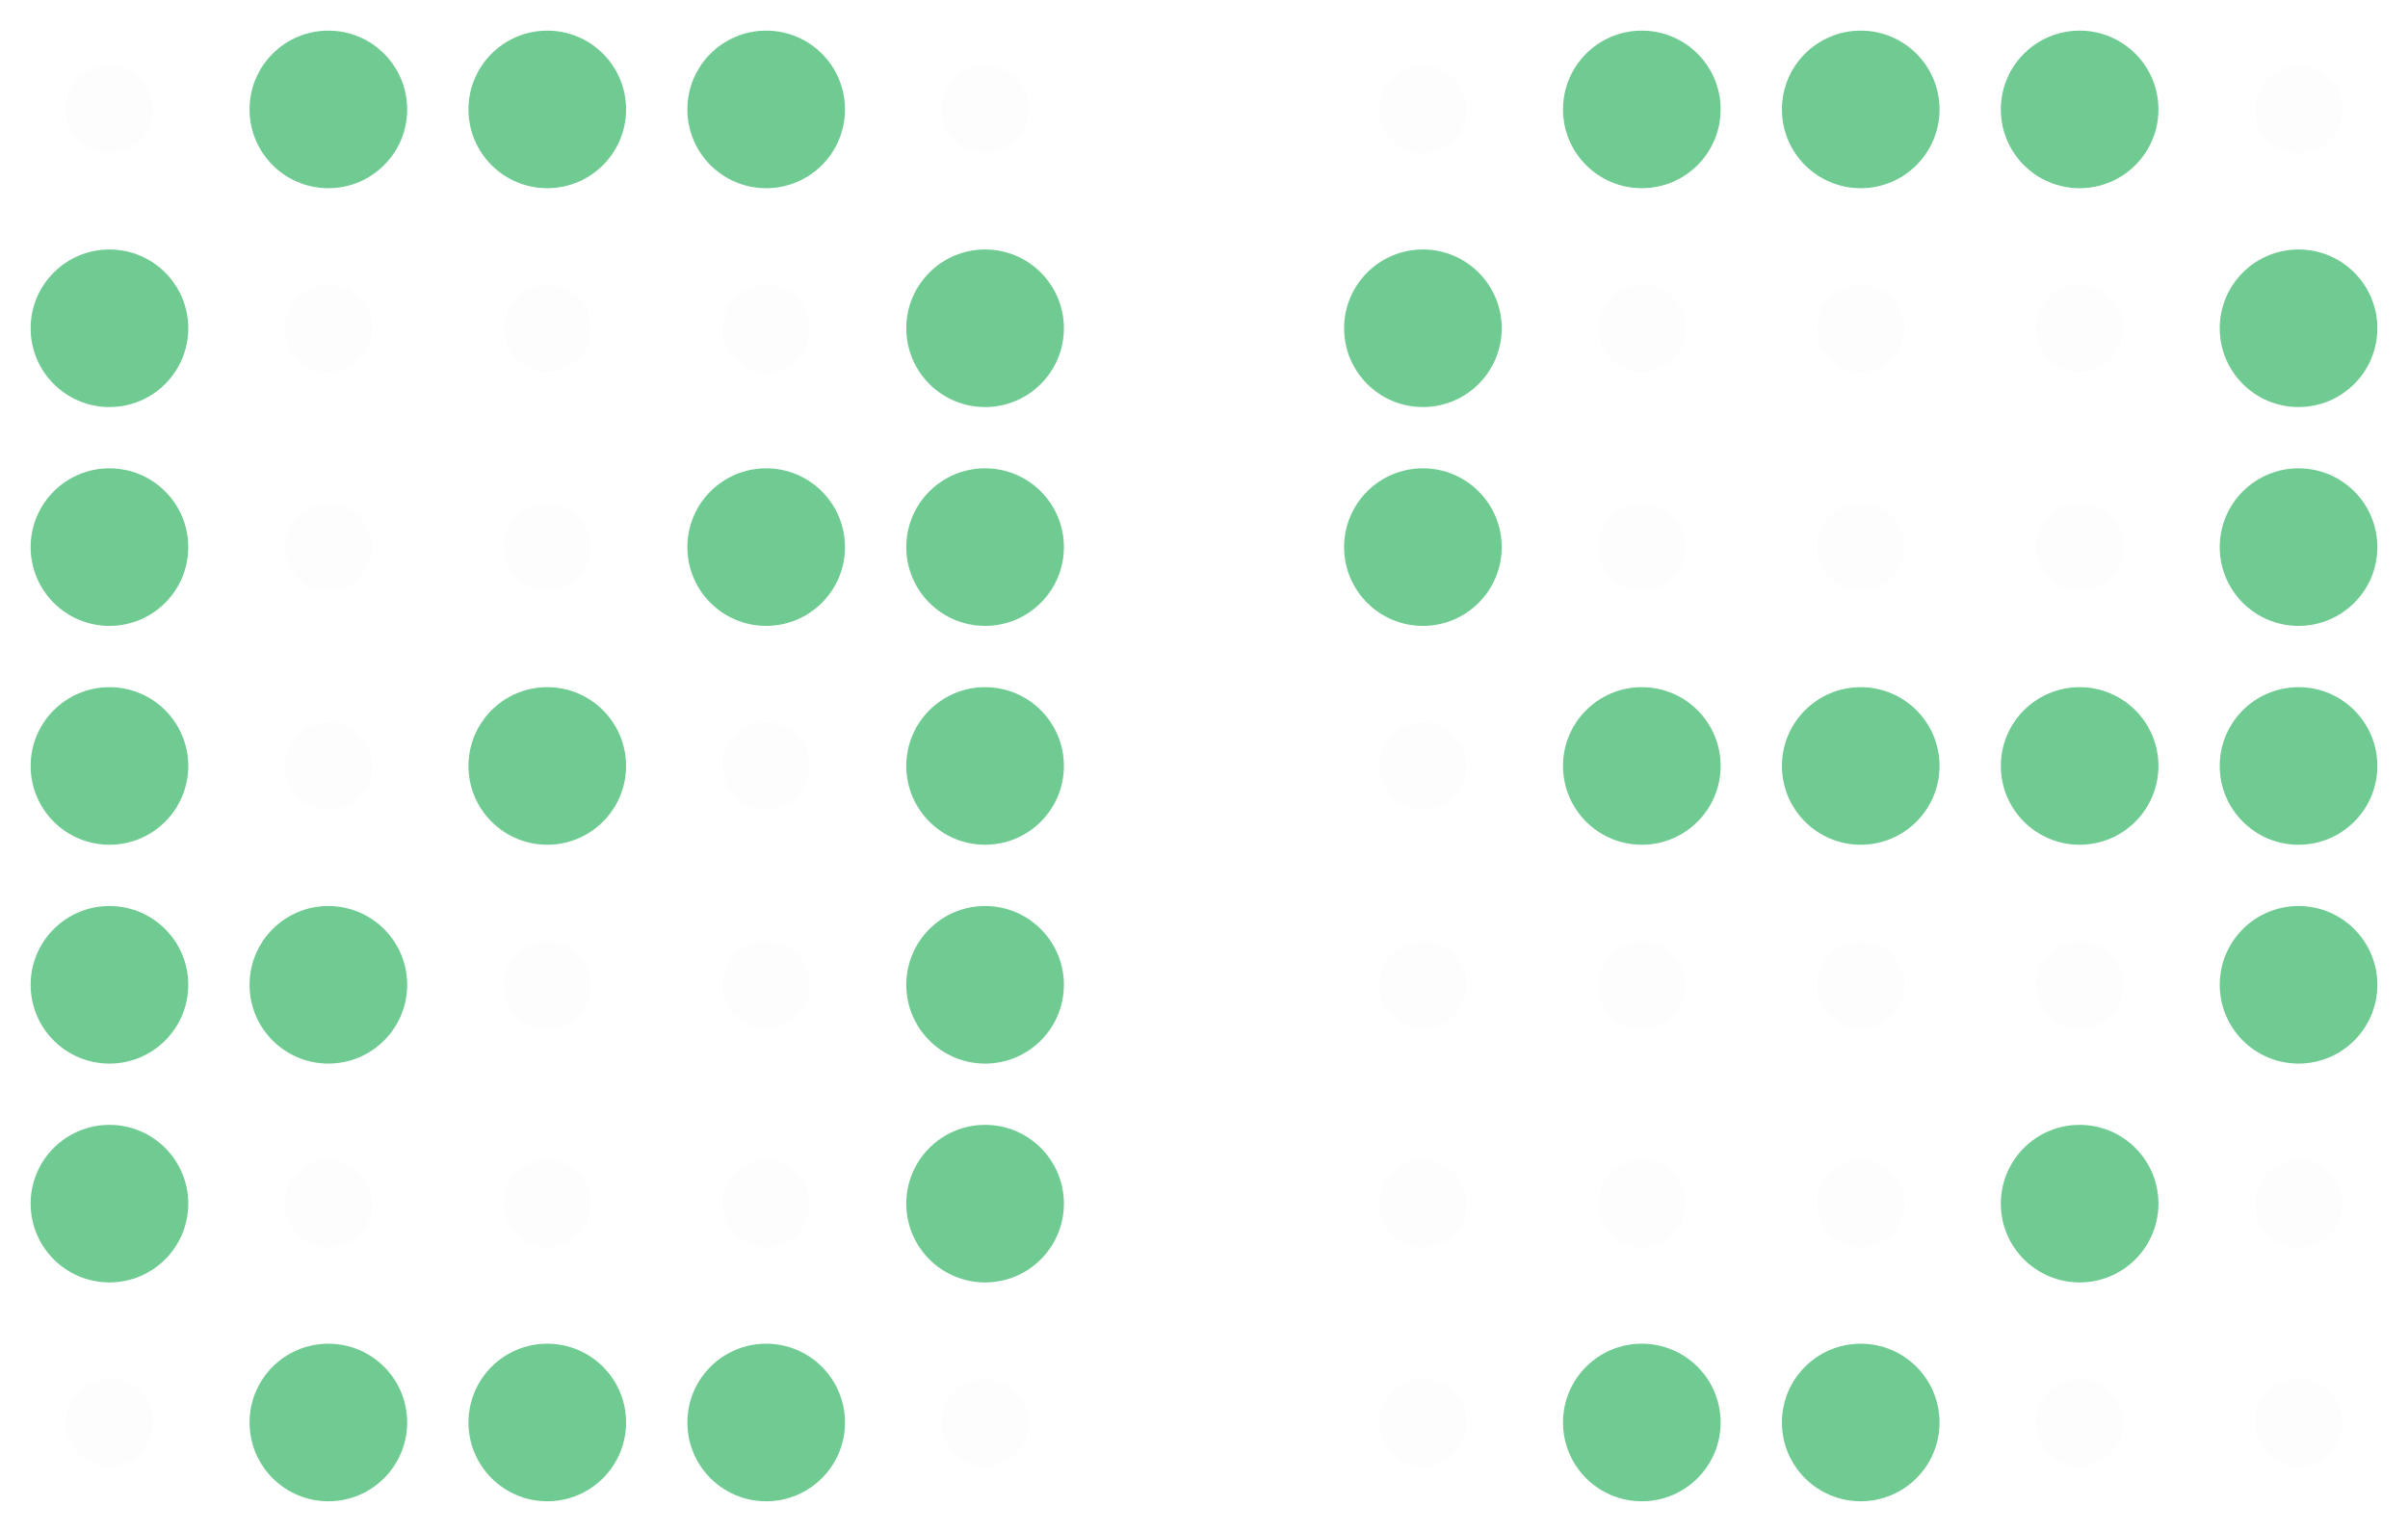
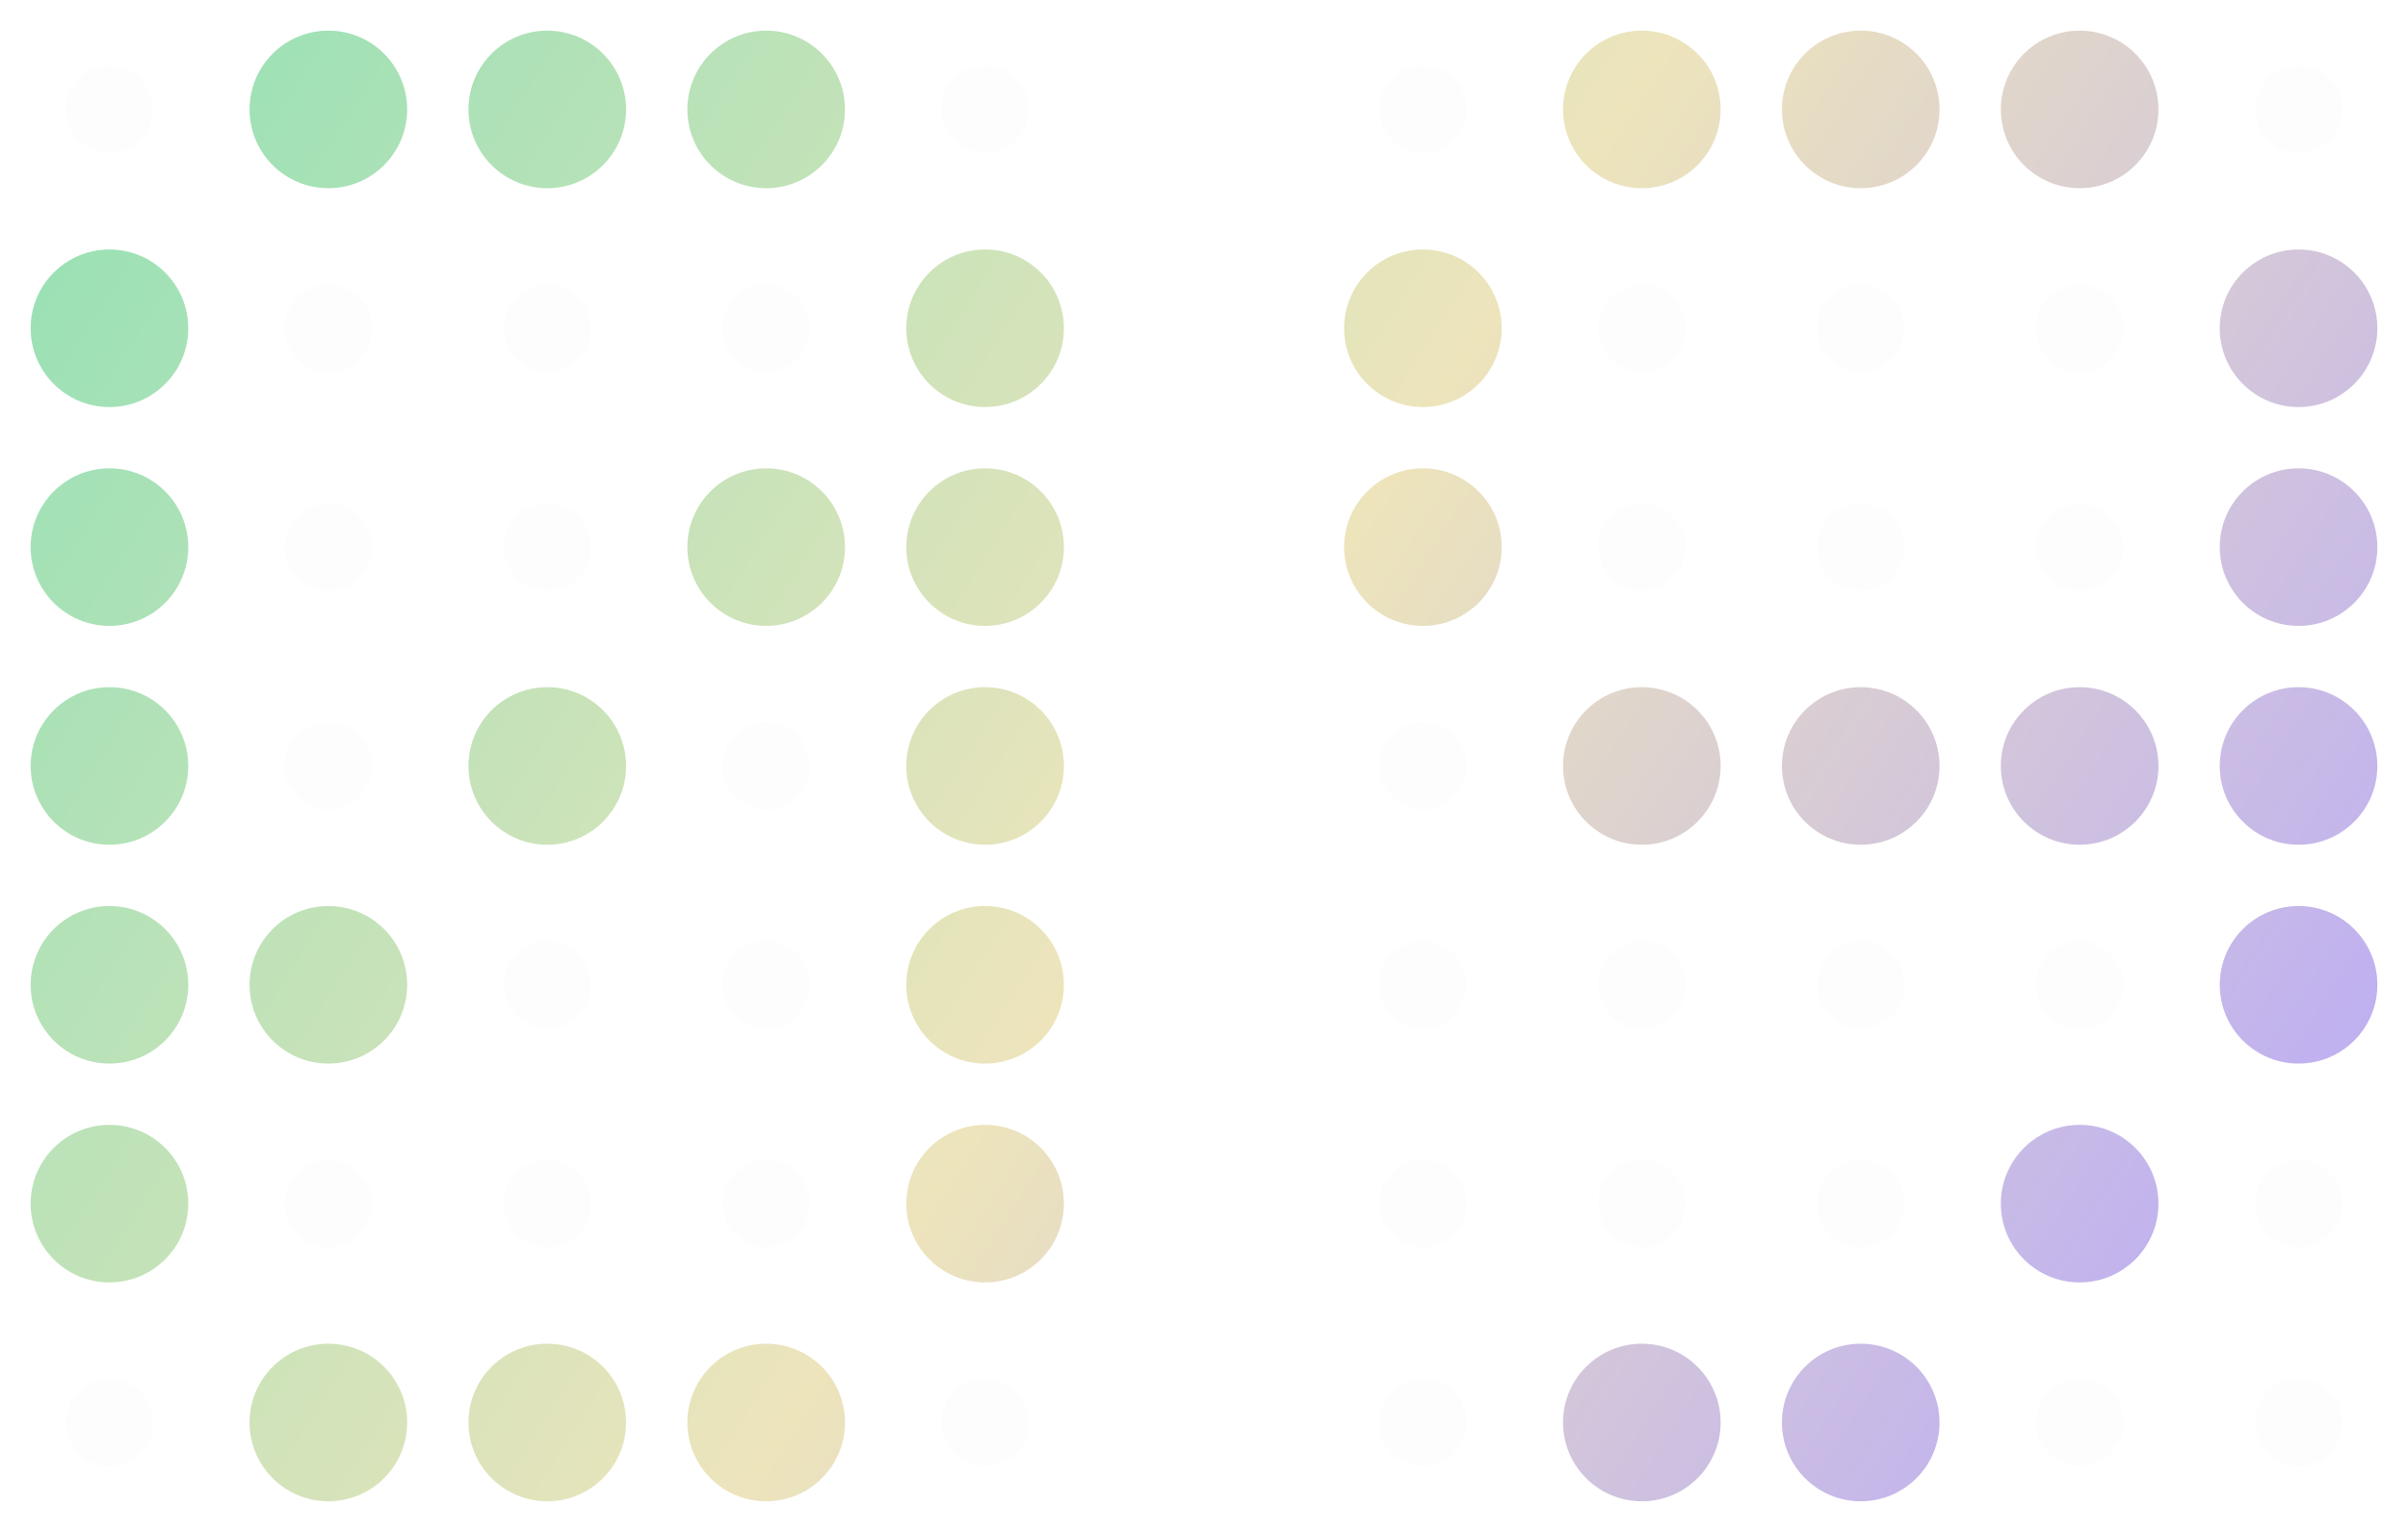
<svg xmlns="http://www.w3.org/2000/svg" viewBox="0 0 11 7" width="44" height="28">
+   <defs>
+     <linearGradient id="dmg" gradientUnits="userSpaceOnUse" x1="0" y1="0" x2="11" y2="7">
+       <stop offset="0" stop-color="#8FE0B4" />
+       <stop offset=".5" stop-color="#EDE4BC" />
+       <stop offset="1" stop-color="#B3A2FF" />
+     </linearGradient>
+   </defs>
  <circle cx="0.5" cy="0.5" r="0.2" fill="#EDEFEC" fill-opacity="0.1" />
-   <circle cx="1.5" cy="0.5" r="0.36" fill="#6FCB92" fill-opacity="1" />
-   <circle cx="2.5" cy="0.5" r="0.36" fill="#6FCB92" fill-opacity="1" />
-   <circle cx="3.5" cy="0.5" r="0.36" fill="#6FCB92" fill-opacity="1" />
+   <circle cx="1.5" cy="0.5" r="0.36" fill="url(#dmg)" fill-opacity="1" />
+   <circle cx="2.5" cy="0.5" r="0.36" fill="url(#dmg)" fill-opacity="1" />
+   <circle cx="3.5" cy="0.5" r="0.36" fill="url(#dmg)" fill-opacity="1" />
  <circle cx="4.5" cy="0.5" r="0.2" fill="#EDEFEC" fill-opacity="0.1" />
-   <circle cx="0.5" cy="1.5" r="0.36" fill="#6FCB92" fill-opacity="1" />
+   <circle cx="0.5" cy="1.5" r="0.36" fill="url(#dmg)" fill-opacity="1" />
  <circle cx="1.5" cy="1.5" r="0.2" fill="#EDEFEC" fill-opacity="0.1" />
  <circle cx="2.5" cy="1.5" r="0.2" fill="#EDEFEC" fill-opacity="0.1" />
  <circle cx="3.5" cy="1.5" r="0.2" fill="#EDEFEC" fill-opacity="0.1" />
-   <circle cx="4.5" cy="1.5" r="0.36" fill="#6FCB92" fill-opacity="1" />
-   <circle cx="0.5" cy="2.5" r="0.36" fill="#6FCB92" fill-opacity="1" />
+   <circle cx="4.5" cy="1.5" r="0.36" fill="url(#dmg)" fill-opacity="1" />
+   <circle cx="0.5" cy="2.5" r="0.36" fill="url(#dmg)" fill-opacity="1" />
  <circle cx="1.5" cy="2.5" r="0.2" fill="#EDEFEC" fill-opacity="0.1" />
  <circle cx="2.5" cy="2.5" r="0.2" fill="#EDEFEC" fill-opacity="0.1" />
-   <circle cx="3.5" cy="2.5" r="0.36" fill="#6FCB92" fill-opacity="1" />
-   <circle cx="4.5" cy="2.5" r="0.36" fill="#6FCB92" fill-opacity="1" />
-   <circle cx="0.5" cy="3.5" r="0.36" fill="#6FCB92" fill-opacity="1" />
+   <circle cx="3.5" cy="2.5" r="0.36" fill="url(#dmg)" fill-opacity="1" />
+   <circle cx="4.5" cy="2.5" r="0.36" fill="url(#dmg)" fill-opacity="1" />
+   <circle cx="0.5" cy="3.5" r="0.36" fill="url(#dmg)" fill-opacity="1" />
  <circle cx="1.5" cy="3.5" r="0.2" fill="#EDEFEC" fill-opacity="0.1" />
-   <circle cx="2.5" cy="3.5" r="0.36" fill="#6FCB92" fill-opacity="1" />
+   <circle cx="2.5" cy="3.5" r="0.36" fill="url(#dmg)" fill-opacity="1" />
  <circle cx="3.5" cy="3.5" r="0.2" fill="#EDEFEC" fill-opacity="0.1" />
-   <circle cx="4.5" cy="3.5" r="0.36" fill="#6FCB92" fill-opacity="1" />
-   <circle cx="0.5" cy="4.5" r="0.36" fill="#6FCB92" fill-opacity="1" />
-   <circle cx="1.5" cy="4.5" r="0.36" fill="#6FCB92" fill-opacity="1" />
+   <circle cx="4.5" cy="3.5" r="0.36" fill="url(#dmg)" fill-opacity="1" />
+   <circle cx="0.5" cy="4.5" r="0.36" fill="url(#dmg)" fill-opacity="1" />
+   <circle cx="1.5" cy="4.5" r="0.36" fill="url(#dmg)" fill-opacity="1" />
  <circle cx="2.5" cy="4.5" r="0.2" fill="#EDEFEC" fill-opacity="0.1" />
  <circle cx="3.5" cy="4.5" r="0.2" fill="#EDEFEC" fill-opacity="0.1" />
-   <circle cx="4.5" cy="4.5" r="0.36" fill="#6FCB92" fill-opacity="1" />
-   <circle cx="0.5" cy="5.5" r="0.36" fill="#6FCB92" fill-opacity="1" />
+   <circle cx="4.5" cy="4.5" r="0.36" fill="url(#dmg)" fill-opacity="1" />
+   <circle cx="0.5" cy="5.5" r="0.36" fill="url(#dmg)" fill-opacity="1" />
  <circle cx="1.5" cy="5.5" r="0.2" fill="#EDEFEC" fill-opacity="0.1" />
  <circle cx="2.5" cy="5.5" r="0.2" fill="#EDEFEC" fill-opacity="0.1" />
  <circle cx="3.5" cy="5.5" r="0.2" fill="#EDEFEC" fill-opacity="0.1" />
-   <circle cx="4.5" cy="5.5" r="0.36" fill="#6FCB92" fill-opacity="1" />
+   <circle cx="4.5" cy="5.5" r="0.36" fill="url(#dmg)" fill-opacity="1" />
  <circle cx="0.5" cy="6.5" r="0.2" fill="#EDEFEC" fill-opacity="0.1" />
-   <circle cx="1.5" cy="6.5" r="0.36" fill="#6FCB92" fill-opacity="1" />
-   <circle cx="2.5" cy="6.5" r="0.36" fill="#6FCB92" fill-opacity="1" />
-   <circle cx="3.5" cy="6.5" r="0.36" fill="#6FCB92" fill-opacity="1" />
+   <circle cx="1.5" cy="6.5" r="0.36" fill="url(#dmg)" fill-opacity="1" />
+   <circle cx="2.5" cy="6.5" r="0.36" fill="url(#dmg)" fill-opacity="1" />
+   <circle cx="3.5" cy="6.5" r="0.36" fill="url(#dmg)" fill-opacity="1" />
  <circle cx="4.5" cy="6.5" r="0.2" fill="#EDEFEC" fill-opacity="0.1" />
  <circle cx="6.5" cy="0.5" r="0.2" fill="#EDEFEC" fill-opacity="0.1" />
-   <circle cx="7.5" cy="0.5" r="0.36" fill="#6FCB92" fill-opacity="1" />
-   <circle cx="8.5" cy="0.5" r="0.36" fill="#6FCB92" fill-opacity="1" />
-   <circle cx="9.5" cy="0.5" r="0.36" fill="#6FCB92" fill-opacity="1" />
+   <circle cx="7.5" cy="0.5" r="0.36" fill="url(#dmg)" fill-opacity="1" />
+   <circle cx="8.5" cy="0.5" r="0.36" fill="url(#dmg)" fill-opacity="1" />
+   <circle cx="9.5" cy="0.5" r="0.36" fill="url(#dmg)" fill-opacity="1" />
  <circle cx="10.5" cy="0.5" r="0.2" fill="#EDEFEC" fill-opacity="0.1" />
-   <circle cx="6.5" cy="1.5" r="0.36" fill="#6FCB92" fill-opacity="1" />
+   <circle cx="6.5" cy="1.5" r="0.36" fill="url(#dmg)" fill-opacity="1" />
  <circle cx="7.5" cy="1.5" r="0.2" fill="#EDEFEC" fill-opacity="0.1" />
  <circle cx="8.5" cy="1.5" r="0.2" fill="#EDEFEC" fill-opacity="0.1" />
  <circle cx="9.5" cy="1.5" r="0.2" fill="#EDEFEC" fill-opacity="0.1" />
-   <circle cx="10.5" cy="1.5" r="0.36" fill="#6FCB92" fill-opacity="1" />
-   <circle cx="6.5" cy="2.5" r="0.36" fill="#6FCB92" fill-opacity="1" />
+   <circle cx="10.5" cy="1.5" r="0.36" fill="url(#dmg)" fill-opacity="1" />
+   <circle cx="6.5" cy="2.5" r="0.36" fill="url(#dmg)" fill-opacity="1" />
  <circle cx="7.5" cy="2.5" r="0.2" fill="#EDEFEC" fill-opacity="0.1" />
  <circle cx="8.5" cy="2.5" r="0.2" fill="#EDEFEC" fill-opacity="0.1" />
  <circle cx="9.5" cy="2.5" r="0.2" fill="#EDEFEC" fill-opacity="0.1" />
-   <circle cx="10.5" cy="2.5" r="0.36" fill="#6FCB92" fill-opacity="1" />
+   <circle cx="10.5" cy="2.5" r="0.36" fill="url(#dmg)" fill-opacity="1" />
  <circle cx="6.5" cy="3.5" r="0.2" fill="#EDEFEC" fill-opacity="0.1" />
-   <circle cx="7.5" cy="3.5" r="0.36" fill="#6FCB92" fill-opacity="1" />
-   <circle cx="8.5" cy="3.5" r="0.36" fill="#6FCB92" fill-opacity="1" />
-   <circle cx="9.5" cy="3.5" r="0.36" fill="#6FCB92" fill-opacity="1" />
-   <circle cx="10.5" cy="3.5" r="0.36" fill="#6FCB92" fill-opacity="1" />
+   <circle cx="7.5" cy="3.5" r="0.36" fill="url(#dmg)" fill-opacity="1" />
+   <circle cx="8.5" cy="3.5" r="0.36" fill="url(#dmg)" fill-opacity="1" />
+   <circle cx="9.5" cy="3.5" r="0.36" fill="url(#dmg)" fill-opacity="1" />
+   <circle cx="10.5" cy="3.5" r="0.36" fill="url(#dmg)" fill-opacity="1" />
  <circle cx="6.5" cy="4.5" r="0.2" fill="#EDEFEC" fill-opacity="0.1" />
  <circle cx="7.5" cy="4.5" r="0.2" fill="#EDEFEC" fill-opacity="0.1" />
  <circle cx="8.5" cy="4.5" r="0.2" fill="#EDEFEC" fill-opacity="0.1" />
  <circle cx="9.5" cy="4.5" r="0.2" fill="#EDEFEC" fill-opacity="0.1" />
-   <circle cx="10.5" cy="4.5" r="0.36" fill="#6FCB92" fill-opacity="1" />
+   <circle cx="10.5" cy="4.5" r="0.36" fill="url(#dmg)" fill-opacity="1" />
  <circle cx="6.5" cy="5.5" r="0.2" fill="#EDEFEC" fill-opacity="0.1" />
  <circle cx="7.5" cy="5.5" r="0.2" fill="#EDEFEC" fill-opacity="0.1" />
  <circle cx="8.5" cy="5.5" r="0.2" fill="#EDEFEC" fill-opacity="0.1" />
-   <circle cx="9.5" cy="5.5" r="0.36" fill="#6FCB92" fill-opacity="1" />
+   <circle cx="9.5" cy="5.5" r="0.36" fill="url(#dmg)" fill-opacity="1" />
  <circle cx="10.5" cy="5.5" r="0.2" fill="#EDEFEC" fill-opacity="0.1" />
  <circle cx="6.5" cy="6.5" r="0.2" fill="#EDEFEC" fill-opacity="0.1" />
-   <circle cx="7.5" cy="6.5" r="0.36" fill="#6FCB92" fill-opacity="1" />
-   <circle cx="8.5" cy="6.5" r="0.36" fill="#6FCB92" fill-opacity="1" />
+   <circle cx="7.5" cy="6.5" r="0.36" fill="url(#dmg)" fill-opacity="1" />
+   <circle cx="8.5" cy="6.5" r="0.36" fill="url(#dmg)" fill-opacity="1" />
  <circle cx="9.5" cy="6.5" r="0.2" fill="#EDEFEC" fill-opacity="0.1" />
  <circle cx="10.5" cy="6.5" r="0.2" fill="#EDEFEC" fill-opacity="0.1" />
</svg>
